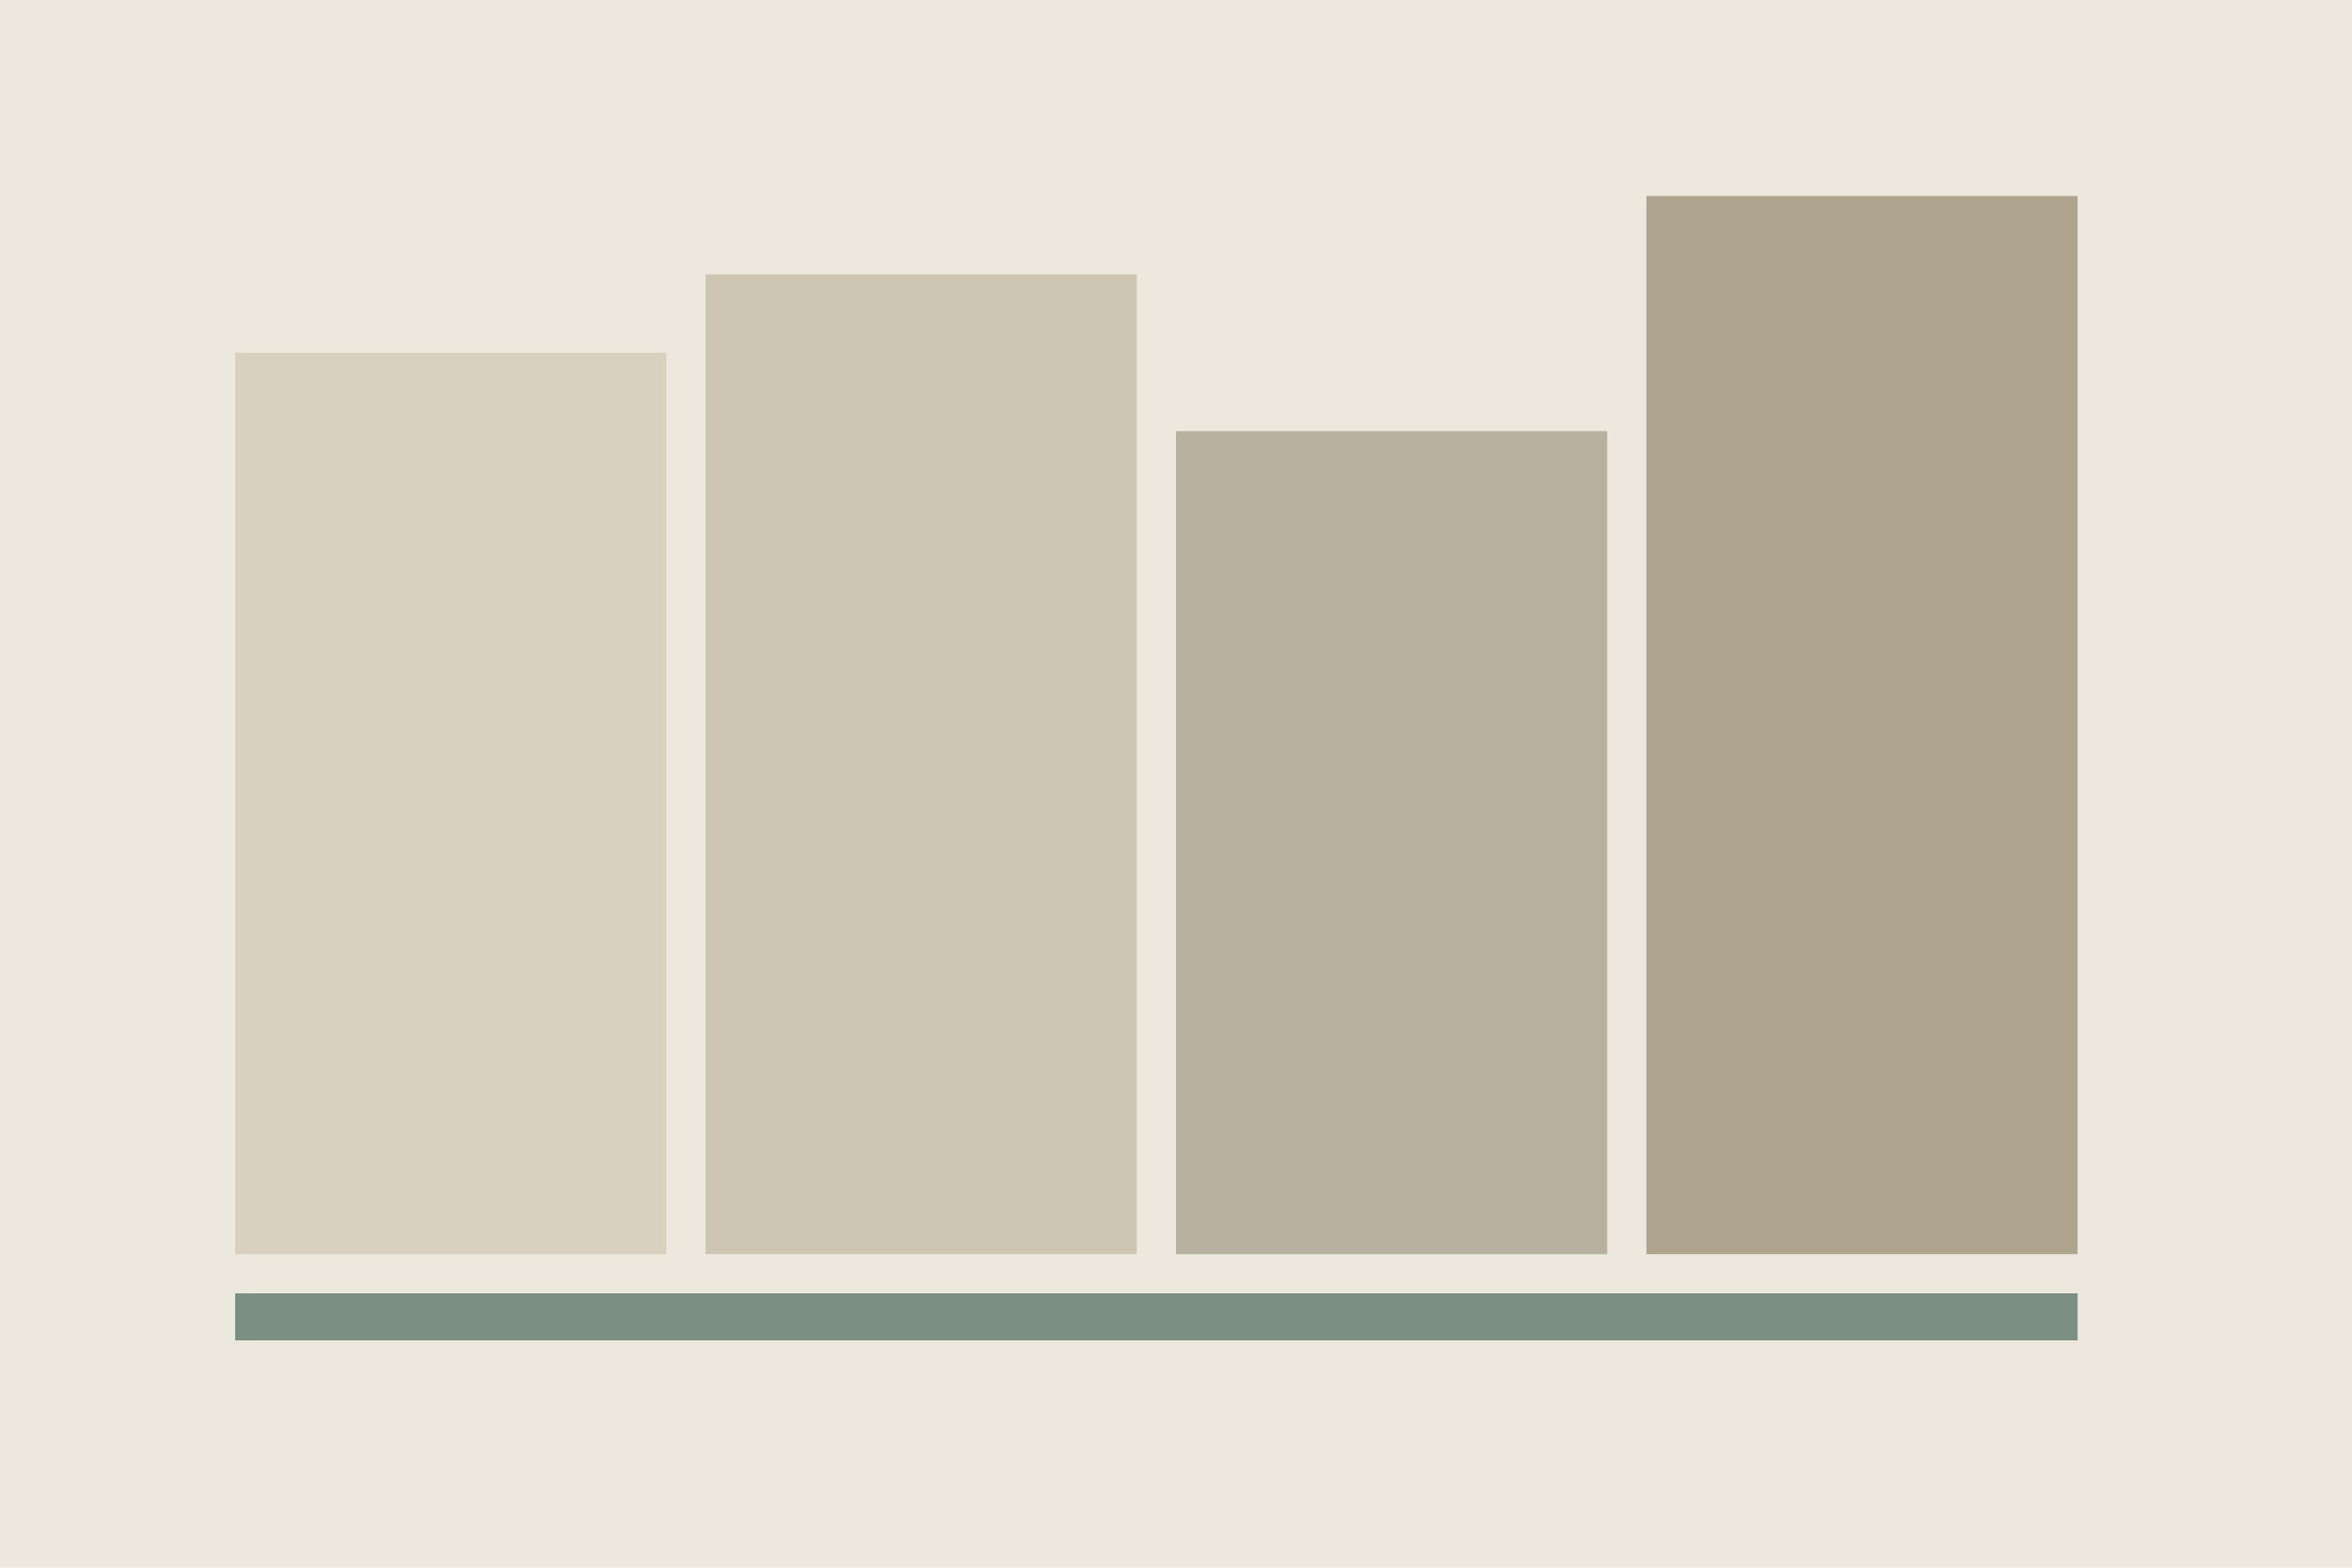
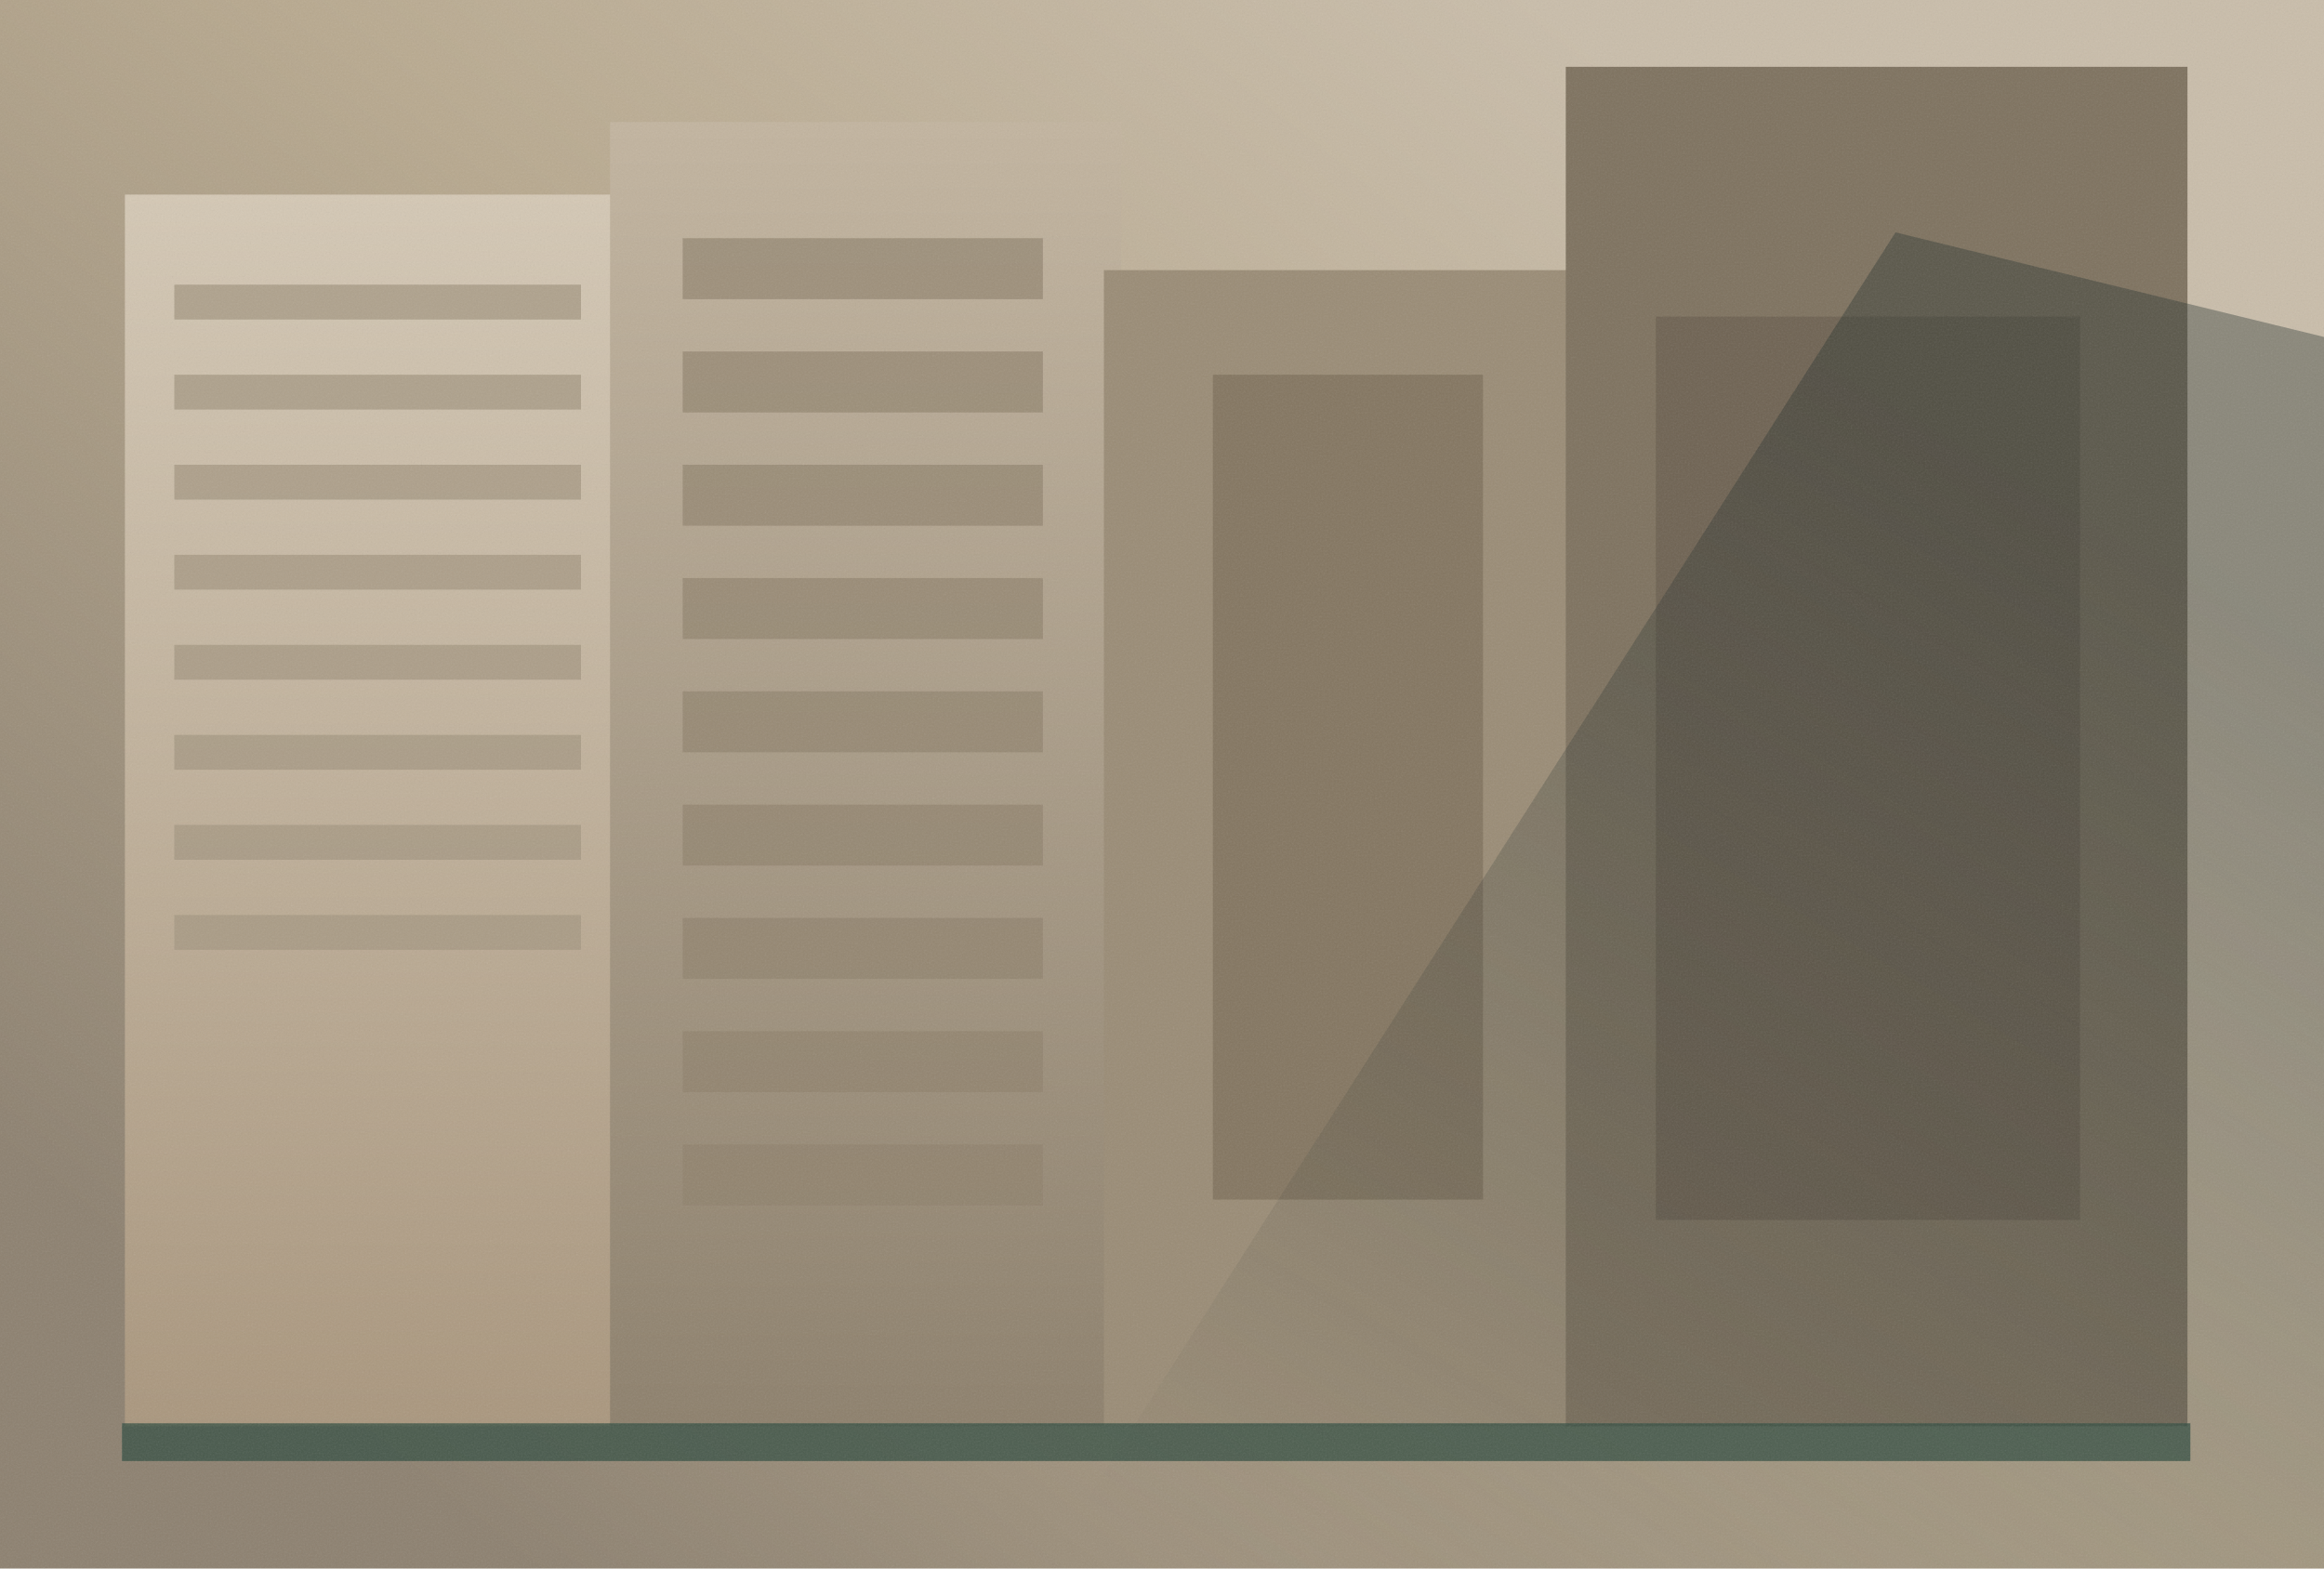
- <svg xmlns="http://www.w3.org/2000/svg" width="1200" height="800" viewBox="0 0 1200 800" fill="none">
-   <rect width="1200" height="800" fill="#EDE8DE" />
-   <rect x="120" y="180" width="220" height="460" fill="#D9D0C0" />
-   <rect x="360" y="140" width="220" height="500" fill="#CFC5B3" />
-   <rect x="600" y="220" width="220" height="420" fill="#B9B19F" />
-   <rect x="840" y="100" width="220" height="540" fill="#AFA58F" />
-   <rect x="120" y="660" width="940" height="24" fill="#7B8F82" />
+ <svg xmlns="http://www.w3.org/2000/svg" width="1600" height="1080" viewBox="0 0 1600 1080" fill="none">
+   <defs>
+     <linearGradient id="bg" x1="1160" y1="78" x2="360" y2="1080" gradientUnits="userSpaceOnUse">
+       <stop stop-color="#C9BDAA" />
+       <stop offset="0.42" stop-color="#B8A98F" />
+       <stop offset="1" stop-color="#8D8170" />
+     </linearGradient>
+     <linearGradient id="panelA" x1="0" y1="0" x2="0" y2="1">
+       <stop stop-color="#D4C8B5" />
+       <stop offset="1" stop-color="#A9967D" />
+     </linearGradient>
+     <linearGradient id="panelB" x1="0" y1="0" x2="0" y2="1">
+       <stop stop-color="#C2B49F" />
+       <stop offset="1" stop-color="#8D806C" />
+     </linearGradient>
+     <linearGradient id="shadow" x1="1116" y1="166" x2="640" y2="973" gradientUnits="userSpaceOnUse">
+       <stop stop-color="#1E2A28" stop-opacity="0.37" />
+       <stop offset="1" stop-color="#1E2A28" stop-opacity="0" />
+     </linearGradient>
+     <filter id="grain" x="-20%" y="-20%" width="140%" height="140%">
+       <feTurbulence type="fractalNoise" baseFrequency="0.84" numOctaves="2" stitchTiles="stitch" />
+       <feColorMatrix type="saturate" values="0" />
+       <feComponentTransfer>
+         <feFuncA type="table" tableValues="0 0.12" />
+       </feComponentTransfer>
+     </filter>
+   </defs>
+   <rect width="1600" height="1080" fill="url(#bg)" />
+   <rect x="86" y="134" width="350" height="848" fill="url(#panelA)" />
+   <rect x="420" y="84" width="352" height="898" fill="url(#panelB)" />
+   <rect x="760" y="186" width="334" height="796" fill="#9A8C76" />
+   <rect x="1078" y="46" width="428" height="936" fill="#7E725F" />
+   <g opacity="0.75">
+     <rect x="120" y="196" width="280" height="24" fill="#A49782" />
+     <rect x="120" y="258" width="280" height="24" fill="#A49782" />
+     <rect x="120" y="320" width="280" height="24" fill="#A49782" />
+     <rect x="120" y="382" width="280" height="24" fill="#A49782" />
+     <rect x="120" y="444" width="280" height="24" fill="#A49782" />
+     <rect x="120" y="506" width="280" height="24" fill="#A49782" />
+     <rect x="120" y="568" width="280" height="24" fill="#A49782" />
+     <rect x="120" y="630" width="280" height="24" fill="#A49782" />
+   </g>
+   <g opacity="0.66">
+     <rect x="470" y="164" width="248" height="42" fill="#8F816C" />
+     <rect x="470" y="242" width="248" height="42" fill="#8F816C" />
+     <rect x="470" y="320" width="248" height="42" fill="#8F816C" />
+     <rect x="470" y="398" width="248" height="42" fill="#8F816C" />
+     <rect x="470" y="476" width="248" height="42" fill="#8F816C" />
+     <rect x="470" y="554" width="248" height="42" fill="#8F816C" />
+     <rect x="470" y="632" width="248" height="42" fill="#8F816C" />
+     <rect x="470" y="710" width="248" height="42" fill="#8F816C" />
+     <rect x="470" y="788" width="248" height="42" fill="#8F816C" />
+   </g>
+   <rect x="835" y="258" width="186" height="568" fill="#7B6E59" opacity="0.72" />
+   <rect x="1140" y="218" width="292" height="622" fill="#6A5F4F" opacity="0.78" />
+   <path d="M718 1080L1600 1080L1600 232L1305 160L718 1080Z" fill="url(#shadow)" />
+   <rect x="84" y="980" width="1424" height="26" fill="#334E42" opacity="0.75" />
+   <rect width="1600" height="1080" fill="#000000" filter="url(#grain)" />
</svg>
